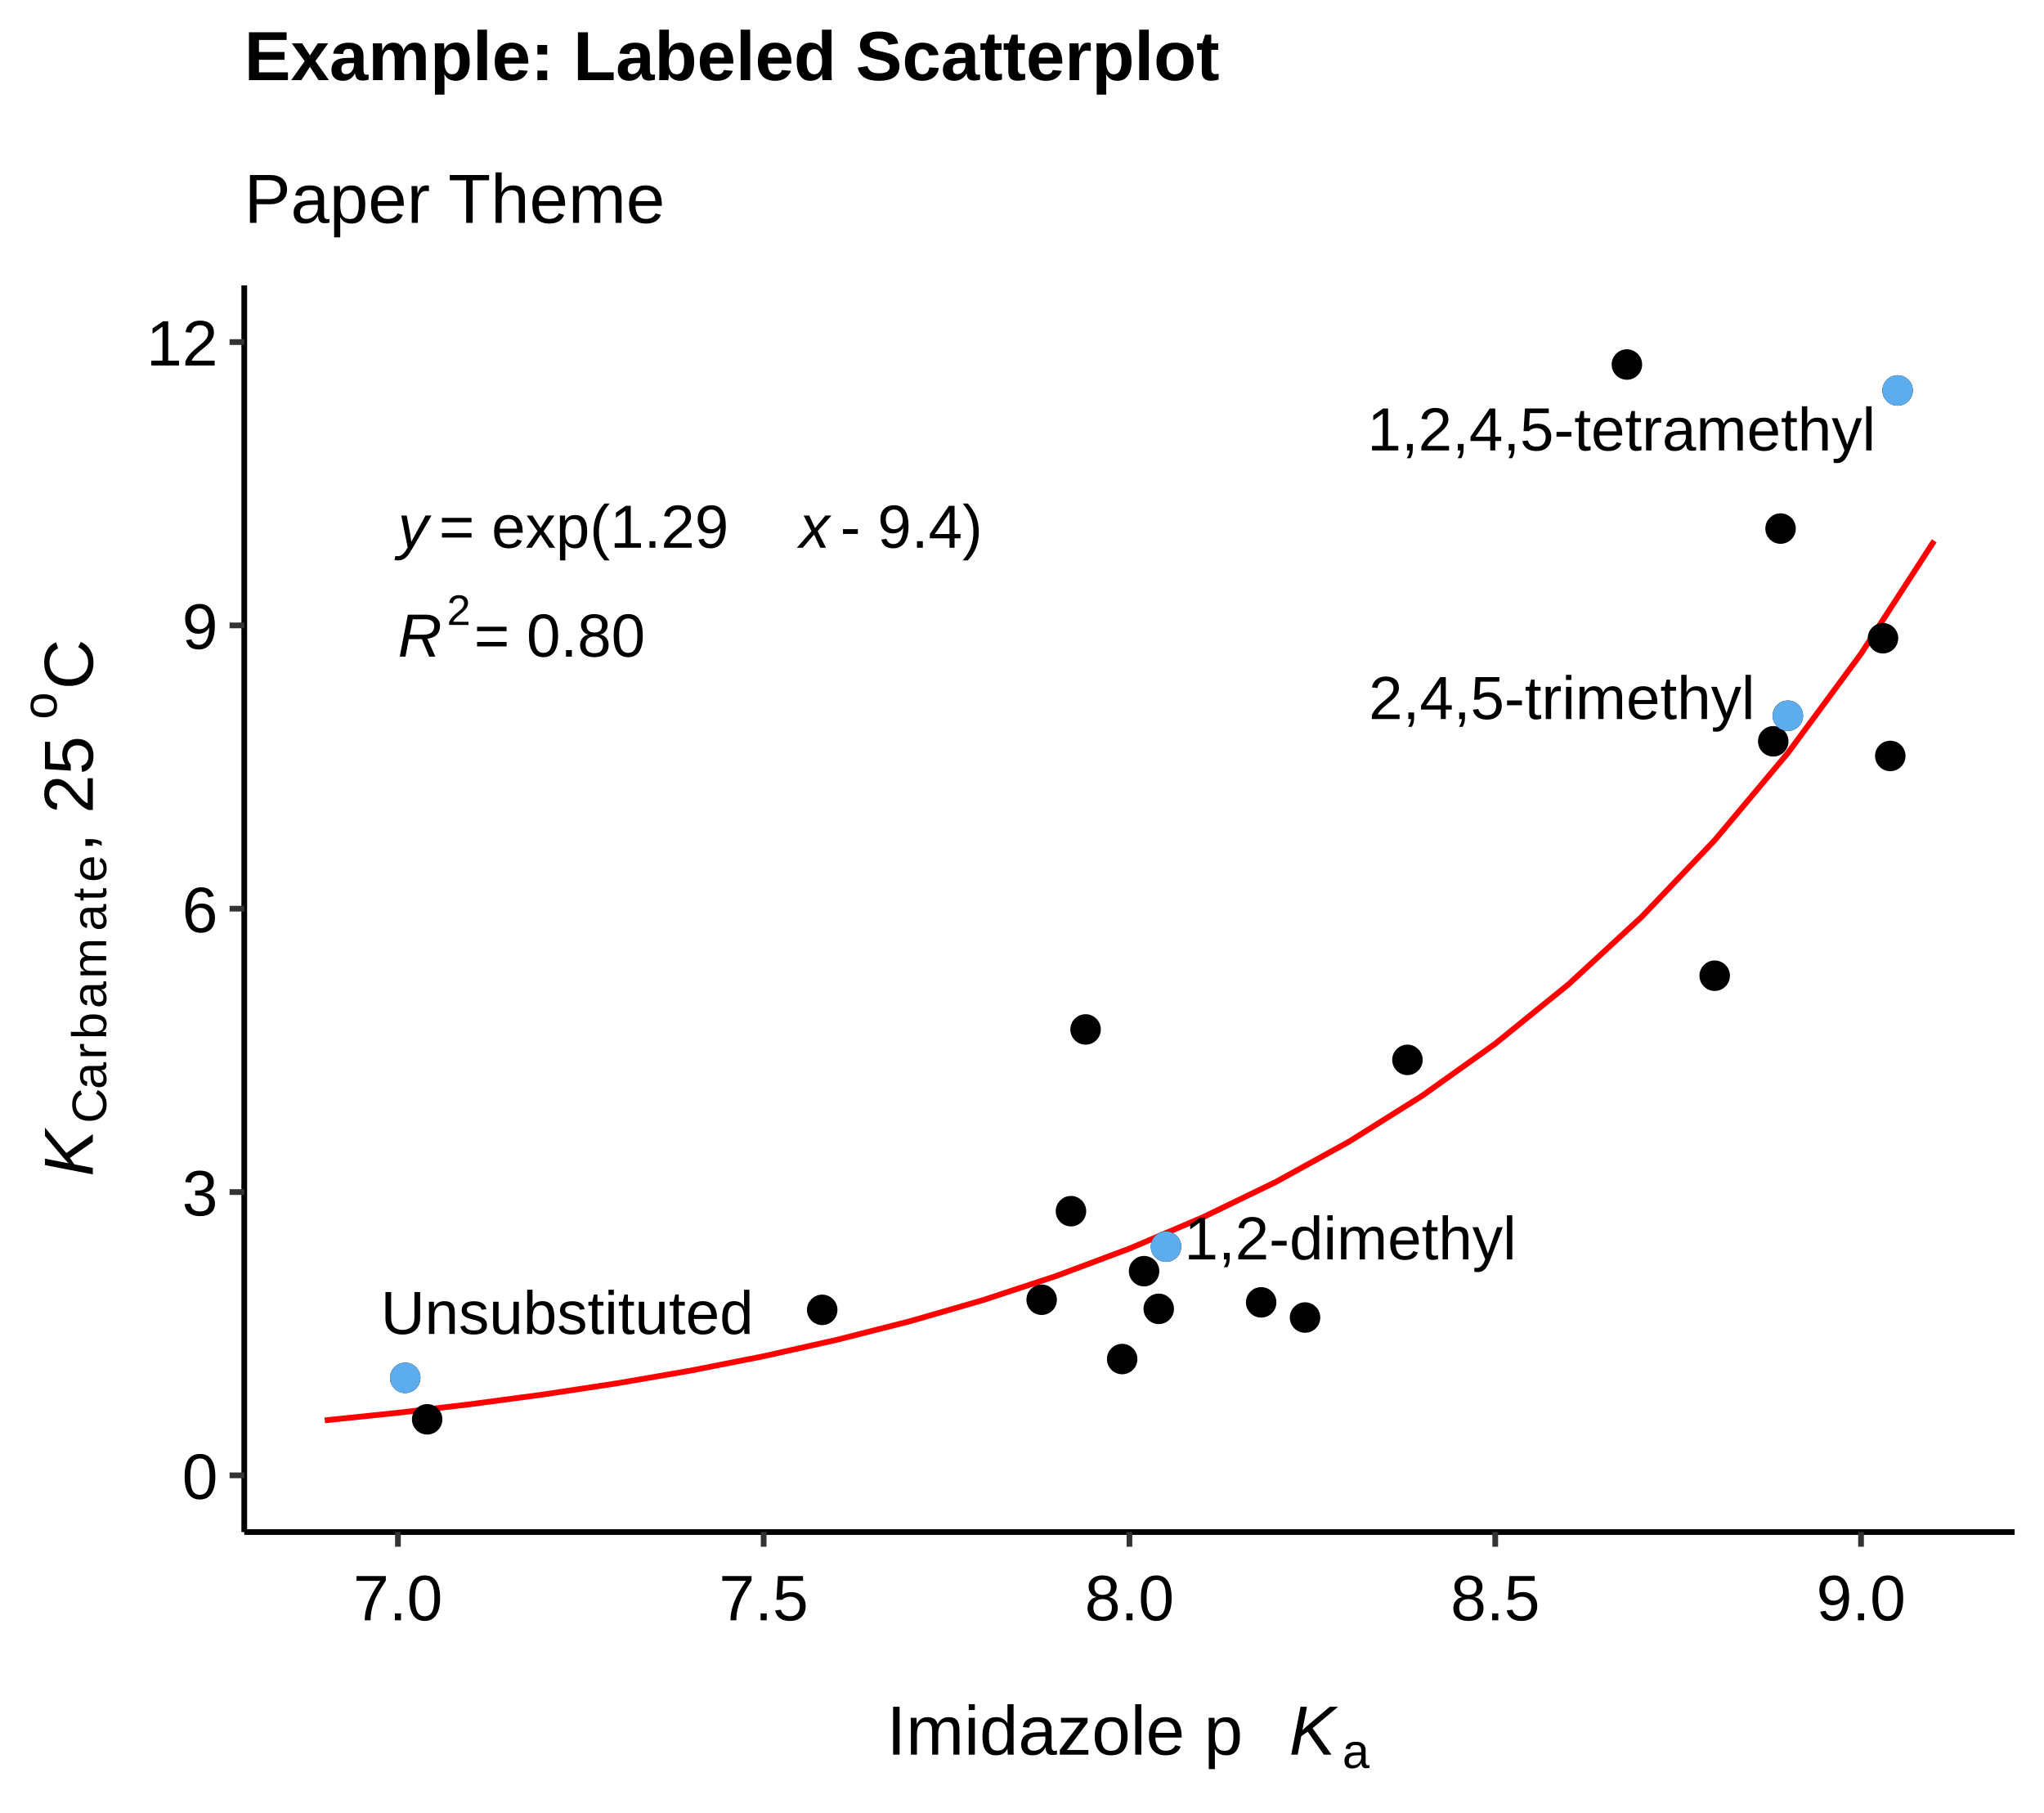
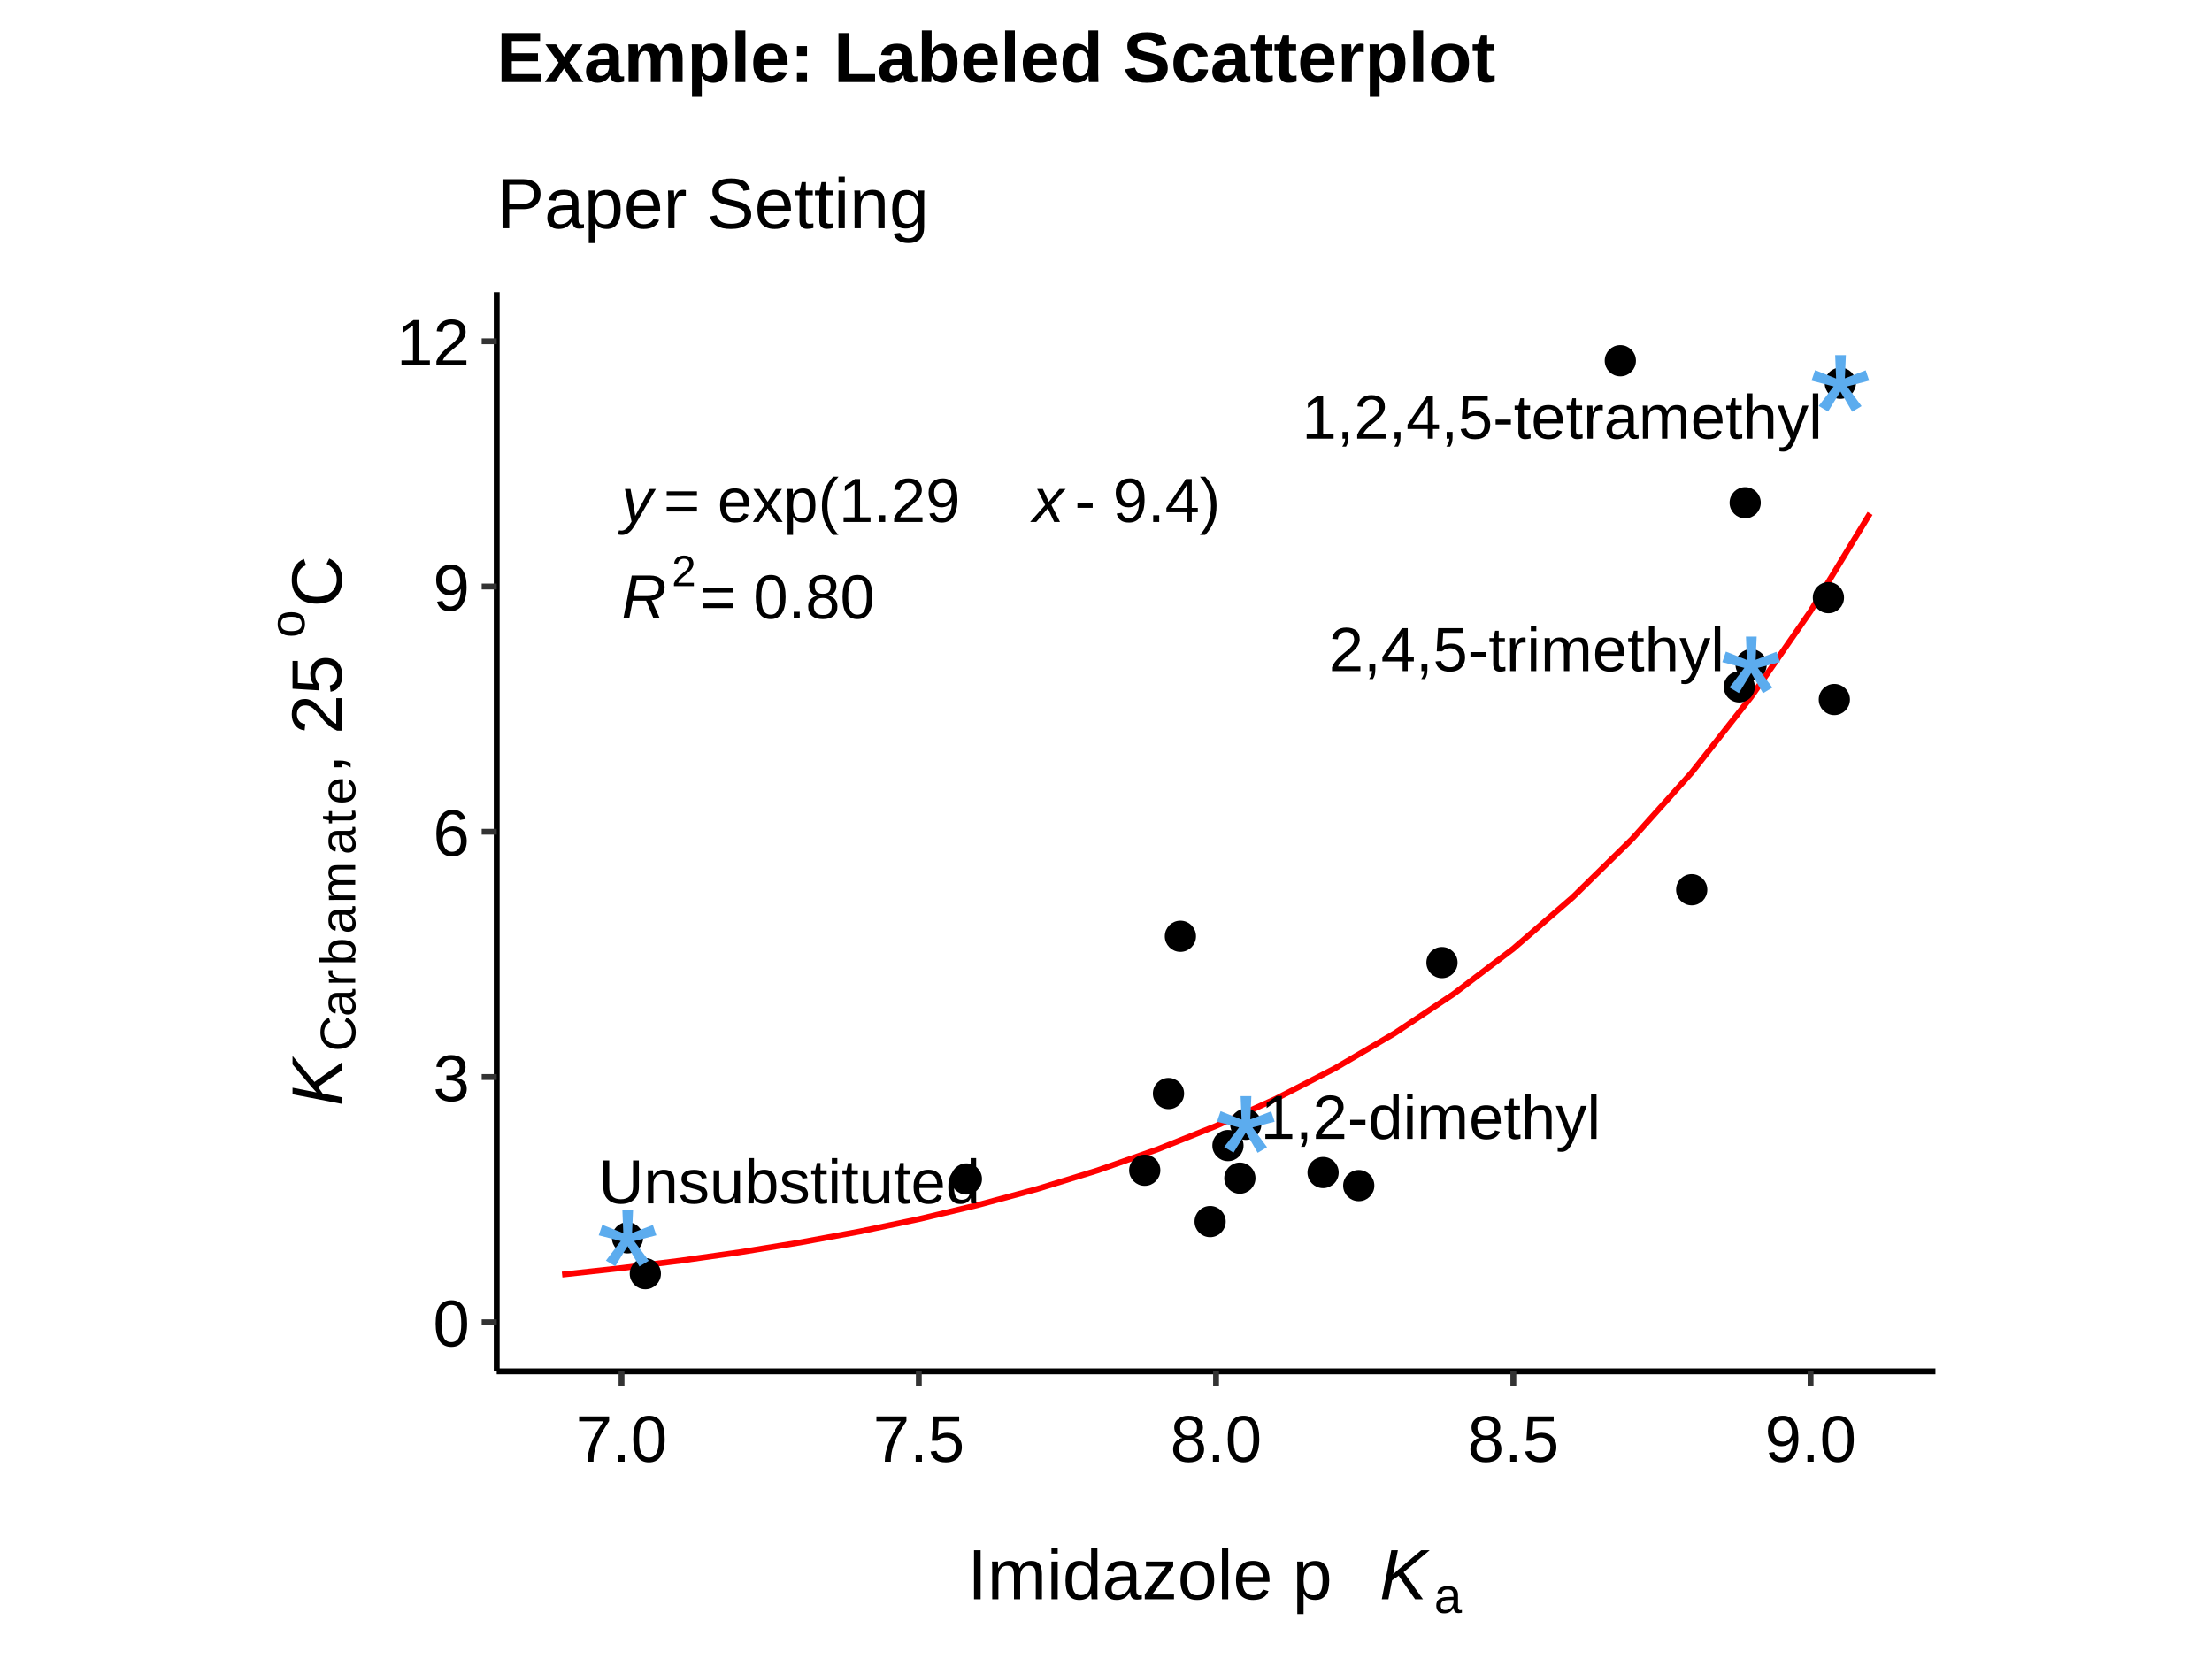
- <svg xmlns="http://www.w3.org/2000/svg" class="svglite" width="381.60pt" height="338.40pt" viewBox="0 0 381.60 338.40">
+ <svg xmlns="http://www.w3.org/2000/svg" class="svglite" width="403.20pt" height="302.40pt" viewBox="0 0 403.20 302.40">
  <defs>
    <style type="text/css">
    .svglite line, .svglite polyline, .svglite polygon, .svglite path, .svglite rect, .svglite circle {
      fill: none;
      stroke: #000000;
      stroke-linecap: round;
      stroke-linejoin: round;
      stroke-miterlimit: 10.00;
    }
  </style>
  </defs>
  <rect width="100%" height="100%" style="stroke: none; fill: #FFFFFF;" />
  <defs>
-     <clipPath id="cpMC4wMHwzODEuNjB8MC4wMHwzMzguNDA=">
-       <rect x="0.00" y="0.00" width="381.60" height="338.40" />
+     <clipPath id="cpMC4wMHw0MDMuMjB8MC4wMHwzMDIuNDA=">
+       <rect x="0.00" y="0.00" width="403.20" height="302.40" />
    </clipPath>
  </defs>
-   <g clip-path="url(#cpMC4wMHwzODEuNjB8MC4wMHwzMzguNDA=)">
-     <rect x="0.00" y="0" width="381.60" height="338.40" style="stroke-width: 1.07; stroke: #FFFFFF; fill: #FFFFFF;" />
-   </g>
+   <g clip-path="url(#cpMC4wMHw0MDMuMjB8MC4wMHwzMDIuNDA=)">
+ </g>
  <defs>
-     <clipPath id="cpNDUuNjB8Mzc2LjEyfDUzLjI3fDI4NS45Ng==">
-       <rect x="45.60" y="53.27" width="330.52" height="232.69" />
+     <clipPath id="cpNDQuOTN8MzU4LjI3fDAuMDB8MzAyLjQw">
+       <rect x="44.93" y="0.00" width="313.33" height="302.40" />
    </clipPath>
  </defs>
-   <g clip-path="url(#cpNDUuNjB8Mzc2LjEyfDUzLjI3fDI4NS45Ng==)">
-     <polyline points="60.63,265.11 74.29,263.70 87.94,262.09 101.60,260.26 115.26,258.19 128.92,255.83 142.57,253.14 156.23,250.08 169.89,246.61 183.55,242.66 197.20,238.16 210.86,233.05 224.52,227.23 238.18,220.62 251.84,213.10 265.49,204.54 279.15,194.81 292.81,183.74 306.47,171.15 320.12,156.83 333.78,140.55 347.44,122.02 361.10,100.95 " style="stroke-width: 1.07; stroke: #FF0000; stroke-linecap: butt;" />
-     <circle cx="75.65" cy="257.18" r="2.49" style="stroke-width: 0.71; fill: #000000;" />
-     <circle cx="79.75" cy="264.92" r="2.49" style="stroke-width: 0.71; fill: #000000;" />
-     <circle cx="199.94" cy="226.07" r="2.49" style="stroke-width: 0.71; fill: #000000;" />
-     <circle cx="194.47" cy="242.60" r="2.49" style="stroke-width: 0.71; fill: #000000;" />
-     <circle cx="153.50" cy="244.49" r="2.49" style="stroke-width: 0.71; fill: #000000;" />
-     <circle cx="217.69" cy="232.69" r="2.49" style="stroke-width: 0.71; fill: #000000;" />
-     <circle cx="262.76" cy="197.83" r="2.49" style="stroke-width: 0.71; fill: #000000;" />
-     <circle cx="333.78" cy="133.59" r="2.49" style="stroke-width: 0.71; fill: #000000;" />
-     <circle cx="331.05" cy="138.37" r="2.49" style="stroke-width: 0.71; fill: #000000;" />
-     <circle cx="213.59" cy="237.27" r="2.49" style="stroke-width: 0.71; fill: #000000;" />
-     <circle cx="243.64" cy="245.92" r="2.49" style="stroke-width: 0.71; fill: #000000;" />
-     <circle cx="235.45" cy="243.09" r="2.49" style="stroke-width: 0.71; fill: #000000;" />
-     <circle cx="216.33" cy="244.30" r="2.49" style="stroke-width: 0.71; fill: #000000;" />
-     <circle cx="202.67" cy="192.15" r="2.49" style="stroke-width: 0.71; fill: #000000;" />
-     <circle cx="209.50" cy="253.67" r="2.49" style="stroke-width: 0.71; fill: #000000;" />
-     <circle cx="354.27" cy="72.88" r="2.49" style="stroke-width: 0.71; fill: #000000;" />
-     <circle cx="303.73" cy="68.04" r="2.49" style="stroke-width: 0.71; fill: #000000;" />
-     <circle cx="332.42" cy="98.66" r="2.49" style="stroke-width: 0.71; fill: #000000;" />
-     <circle cx="320.12" cy="182.12" r="2.49" style="stroke-width: 0.71; fill: #000000;" />
-     <circle cx="351.54" cy="119.13" r="2.49" style="stroke-width: 0.71; fill: #000000;" />
-     <circle cx="352.90" cy="141.10" r="2.49" style="stroke-width: 0.71; fill: #000000;" />
-     <text x="74.29" y="102.24" style="font-size: 11.38px; font-style: italic; font-family: Liberation Sans;" textLength="6.73px" lengthAdjust="spacingAndGlyphs">y</text>
-     <text x="81.95" y="102.24" style="font-size: 11.38px; font-family: Liberation Sans;" textLength="67.27px" lengthAdjust="spacingAndGlyphs"> = exp(1.29</text>
-     <text x="149.22" y="102.24" style="font-size: 11.38px; font-style: italic; font-family: Liberation Sans;" textLength="6.73px" lengthAdjust="spacingAndGlyphs">x</text>
-     <text x="156.88" y="102.24" style="font-size: 11.38px; font-family: Liberation Sans;" textLength="33.85px" lengthAdjust="spacingAndGlyphs"> - 9.4)</text>
-     <text x="74.29" y="122.56" style="font-size: 11.38px; font-style: italic; font-family: Liberation Sans;" textLength="7.91px" lengthAdjust="spacingAndGlyphs">R</text>
-     <text x="83.43" y="116.65" style="font-size: 7.97px; font-family: Liberation Sans;" textLength="5.06px" lengthAdjust="spacingAndGlyphs">2</text>
-     <text x="88.50" y="122.56" style="font-size: 11.38px; font-family: Liberation Sans;" textLength="42.08px" lengthAdjust="spacingAndGlyphs"> = 0.80</text>
-     <text x="71.09" y="248.99" style="font-size: 11.38px; font-family: Liberation Sans;" textLength="79.79px" lengthAdjust="spacingAndGlyphs">Unsubstituted</text>
-     <text x="221.11" y="235.08" style="font-size: 11.38px; font-family: Liberation Sans;" textLength="72.22px" lengthAdjust="spacingAndGlyphs">1,2-dimethyl</text>
-     <text x="327.64" y="134.21" text-anchor="end" style="font-size: 11.38px; font-family: Liberation Sans;" textLength="84.99px" lengthAdjust="spacingAndGlyphs">2,4,5-trimethyl</text>
-     <text x="350.17" y="84.08" text-anchor="end" style="font-size: 11.38px; font-family: Liberation Sans;" textLength="111.11px" lengthAdjust="spacingAndGlyphs">1,2,4,5-tetramethyl</text>
-     <circle cx="75.65" cy="257.18" r="2.49" style="stroke-width: 0.71; stroke: #5CACEE; fill: #5CACEE;" />
-     <circle cx="217.69" cy="232.69" r="2.49" style="stroke-width: 0.71; stroke: #5CACEE; fill: #5CACEE;" />
-     <circle cx="333.78" cy="133.59" r="2.49" style="stroke-width: 0.71; stroke: #5CACEE; fill: #5CACEE;" />
-     <circle cx="354.27" cy="72.88" r="2.49" style="stroke-width: 0.71; stroke: #5CACEE; fill: #5CACEE;" />
+   <g clip-path="url(#cpNDQuOTN8MzU4LjI3fDAuMDB8MzAyLjQw)">
+     <rect x="44.93" y="0.00" width="313.33" height="302.40" style="stroke-width: 1.07; stroke: #FFFFFF; fill: #FFFFFF;" />
  </g>
-   <g clip-path="url(#cpMC4wMHwzODEuNjB8MC4wMHwzMzguNDA=)">
-     <polyline points="45.60,285.96 45.60,53.27 " style="stroke-width: 1.07; stroke-linecap: butt;" />
-     <text x="40.67" y="279.76" text-anchor="end" style="font-size: 12.00px; font-family: Liberation Sans;" textLength="7.64px" lengthAdjust="spacingAndGlyphs">0</text>
-     <text x="40.67" y="226.87" text-anchor="end" style="font-size: 12.00px; font-family: Liberation Sans;" textLength="7.64px" lengthAdjust="spacingAndGlyphs">3</text>
-     <text x="40.67" y="173.99" text-anchor="end" style="font-size: 12.00px; font-family: Liberation Sans;" textLength="7.64px" lengthAdjust="spacingAndGlyphs">6</text>
-     <text x="40.67" y="121.10" text-anchor="end" style="font-size: 12.00px; font-family: Liberation Sans;" textLength="7.64px" lengthAdjust="spacingAndGlyphs">9</text>
-     <text x="40.67" y="68.22" text-anchor="end" style="font-size: 12.00px; font-family: Liberation Sans;" textLength="15.28px" lengthAdjust="spacingAndGlyphs">12</text>
-     <polyline points="42.86,275.38 45.60,275.38 " style="stroke-width: 1.07; stroke: #333333; stroke-linecap: butt;" />
-     <polyline points="42.86,222.50 45.60,222.50 " style="stroke-width: 1.07; stroke: #333333; stroke-linecap: butt;" />
-     <polyline points="42.86,169.61 45.60,169.61 " style="stroke-width: 1.07; stroke: #333333; stroke-linecap: butt;" />
-     <polyline points="42.86,116.73 45.60,116.73 " style="stroke-width: 1.07; stroke: #333333; stroke-linecap: butt;" />
-     <polyline points="42.86,63.85 45.60,63.85 " style="stroke-width: 1.07; stroke: #333333; stroke-linecap: butt;" />
-     <polyline points="45.60,285.96 376.12,285.96 " style="stroke-width: 1.07; stroke-linecap: butt;" />
-     <polyline points="74.29,288.70 74.29,285.96 " style="stroke-width: 1.07; stroke: #333333; stroke-linecap: butt;" />
-     <polyline points="142.57,288.70 142.57,285.96 " style="stroke-width: 1.07; stroke: #333333; stroke-linecap: butt;" />
-     <polyline points="210.86,288.70 210.86,285.96 " style="stroke-width: 1.07; stroke: #333333; stroke-linecap: butt;" />
-     <polyline points="279.15,288.70 279.15,285.96 " style="stroke-width: 1.07; stroke: #333333; stroke-linecap: butt;" />
-     <polyline points="347.44,288.70 347.44,285.96 " style="stroke-width: 1.07; stroke: #333333; stroke-linecap: butt;" />
-     <text x="74.29" y="302.43" text-anchor="middle" style="font-size: 12.00px; font-family: Liberation Sans;" textLength="19.09px" lengthAdjust="spacingAndGlyphs">7.0</text>
-     <text x="142.57" y="302.43" text-anchor="middle" style="font-size: 12.00px; font-family: Liberation Sans;" textLength="19.09px" lengthAdjust="spacingAndGlyphs">7.5</text>
-     <text x="210.86" y="302.43" text-anchor="middle" style="font-size: 12.00px; font-family: Liberation Sans;" textLength="19.09px" lengthAdjust="spacingAndGlyphs">8.0</text>
-     <text x="279.15" y="302.43" text-anchor="middle" style="font-size: 12.00px; font-family: Liberation Sans;" textLength="19.09px" lengthAdjust="spacingAndGlyphs">8.5</text>
-     <text x="347.44" y="302.43" text-anchor="middle" style="font-size: 12.00px; font-family: Liberation Sans;" textLength="19.09px" lengthAdjust="spacingAndGlyphs">9.0</text>
-     <text x="165.54" y="327.51" style="font-size: 13.00px; font-family: Liberation Sans;" textLength="75.12px" lengthAdjust="spacingAndGlyphs">Imidazole p</text>
-     <text x="240.66" y="327.51" style="font-size: 13.00px; font-style: italic; font-family: Liberation Sans;" textLength="8.52px" lengthAdjust="spacingAndGlyphs">K</text>
-     <text x="250.61" y="330.00" style="font-size: 9.10px; font-family: Liberation Sans;" textLength="5.57px" lengthAdjust="spacingAndGlyphs">a</text>
-     <text transform="translate(17.33,219.61) rotate(-90)" style="font-size: 13.00px; font-style: italic; font-family: Liberation Sans;" textLength="8.52px" lengthAdjust="spacingAndGlyphs">K</text>
-     <text transform="translate(19.82,209.67) rotate(-90)" style="font-size: 9.10px; font-family: Liberation Sans;" textLength="6.35px" lengthAdjust="spacingAndGlyphs">C</text>
-     <text transform="translate(19.82,203.32) rotate(-90)" style="font-size: 9.10px; font-family: Liberation Sans;" textLength="5.57px" lengthAdjust="spacingAndGlyphs">a</text>
-     <text transform="translate(19.82,197.74) rotate(-90)" style="font-size: 9.10px; font-family: Liberation Sans;" textLength="3.74px" lengthAdjust="spacingAndGlyphs">r</text>
-     <text transform="translate(19.82,194.01) rotate(-90)" style="font-size: 9.10px; font-family: Liberation Sans;" textLength="5.77px" lengthAdjust="spacingAndGlyphs">b</text>
-     <text transform="translate(19.82,188.23) rotate(-90)" style="font-size: 9.10px; font-family: Liberation Sans;" textLength="5.57px" lengthAdjust="spacingAndGlyphs">a</text>
-     <text transform="translate(19.82,182.66) rotate(-90)" style="font-size: 9.10px; font-family: Liberation Sans;" textLength="8.86px" lengthAdjust="spacingAndGlyphs">m</text>
-     <text transform="translate(19.82,173.80) rotate(-90)" style="font-size: 9.10px; font-family: Liberation Sans;" textLength="5.57px" lengthAdjust="spacingAndGlyphs">a</text>
-     <text transform="translate(19.82,168.23) rotate(-90)" style="font-size: 9.10px; font-family: Liberation Sans;" textLength="3.56px" lengthAdjust="spacingAndGlyphs">t</text>
-     <text transform="translate(19.82,164.67) rotate(-90)" style="font-size: 9.10px; font-family: Liberation Sans;" textLength="5.59px" lengthAdjust="spacingAndGlyphs">e</text>
-     <text transform="translate(17.33,159.07) rotate(-90)" style="font-size: 13.00px; font-family: Liberation Sans;" textLength="24.81px" lengthAdjust="spacingAndGlyphs">, 25</text>
-     <text transform="translate(10.57,134.26) rotate(-90)" style="font-size: 9.10px; font-family: Liberation Sans;" textLength="5.57px" lengthAdjust="spacingAndGlyphs">o</text>
-     <text transform="translate(17.33,128.69) rotate(-90)" style="font-size: 13.00px; font-family: Liberation Sans;" textLength="9.08px" lengthAdjust="spacingAndGlyphs">C</text>
-     <text x="45.60" y="41.60" style="font-size: 13.00px; font-family: Liberation Sans;" textLength="85.81px" lengthAdjust="spacingAndGlyphs">Paper Theme</text>
-     <text x="45.60" y="14.96" style="font-size: 13.00px; font-weight: bold; font-family: Liberation Sans;" textLength="216.66px" lengthAdjust="spacingAndGlyphs">Example: Labeled Scatterplot</text>
+   <g clip-path="url(#cpMC4wMHw0MDMuMjB8MC4wMHwzMDIuNDA=)">
+ </g>
+   <defs>
+     <clipPath id="cpOTAuNTR8MzUyLjc5fDUzLjI3fDI0OS45Ng==">
+       <rect x="90.54" y="53.27" width="262.25" height="196.69" />
+     </clipPath>
+   </defs>
+   <g clip-path="url(#cpOTAuNTR8MzUyLjc5fDUzLjI3fDI0OS45Ng==)">
+     <polyline points="102.46,232.33 113.29,231.14 124.13,229.78 134.97,228.24 145.80,226.48 156.64,224.49 167.48,222.22 178.32,219.63 189.15,216.70 199.99,213.36 210.83,209.56 221.66,205.23 232.50,200.32 243.34,194.73 254.17,188.37 265.01,181.14 275.85,172.91 286.68,163.55 297.52,152.91 308.36,140.81 319.19,127.04 330.03,111.39 340.87,93.58 " style="stroke-width: 1.07; stroke: #FF0000; stroke-linecap: butt;" />
+     <circle cx="114.38" cy="225.63" r="2.49" style="stroke-width: 0.71; fill: #000000;" />
+     <circle cx="117.63" cy="232.17" r="2.49" style="stroke-width: 0.71; fill: #000000;" />
+     <circle cx="212.99" cy="199.33" r="2.49" style="stroke-width: 0.71; fill: #000000;" />
+     <circle cx="208.66" cy="213.31" r="2.49" style="stroke-width: 0.71; fill: #000000;" />
+     <circle cx="176.15" cy="214.90" r="2.49" style="stroke-width: 0.71; fill: #000000;" />
+     <circle cx="227.08" cy="204.93" r="2.49" style="stroke-width: 0.71; fill: #000000;" />
+     <circle cx="262.84" cy="175.46" r="2.49" style="stroke-width: 0.71; fill: #000000;" />
+     <circle cx="319.19" cy="121.16" r="2.49" style="stroke-width: 0.71; fill: #000000;" />
+     <circle cx="317.03" cy="125.20" r="2.49" style="stroke-width: 0.71; fill: #000000;" />
+     <circle cx="223.83" cy="208.81" r="2.49" style="stroke-width: 0.71; fill: #000000;" />
+     <circle cx="247.67" cy="216.11" r="2.49" style="stroke-width: 0.71; fill: #000000;" />
+     <circle cx="241.17" cy="213.73" r="2.49" style="stroke-width: 0.71; fill: #000000;" />
+     <circle cx="226.00" cy="214.75" r="2.49" style="stroke-width: 0.71; fill: #000000;" />
+     <circle cx="215.16" cy="170.66" r="2.49" style="stroke-width: 0.71; fill: #000000;" />
+     <circle cx="220.58" cy="222.67" r="2.49" style="stroke-width: 0.71; fill: #000000;" />
+     <circle cx="335.45" cy="69.85" r="2.49" style="stroke-width: 0.71; fill: #000000;" />
+     <circle cx="295.35" cy="65.75" r="2.49" style="stroke-width: 0.71; fill: #000000;" />
+     <circle cx="318.11" cy="91.64" r="2.49" style="stroke-width: 0.71; fill: #000000;" />
+     <circle cx="308.36" cy="162.18" r="2.49" style="stroke-width: 0.71; fill: #000000;" />
+     <circle cx="333.28" cy="108.94" r="2.49" style="stroke-width: 0.71; fill: #000000;" />
+     <circle cx="334.36" cy="127.51" r="2.49" style="stroke-width: 0.71; fill: #000000;" />
+     <text x="113.29" y="95.14" style="font-size: 11.38px; font-style: italic; font-family: Liberation Sans;" textLength="6.73px" lengthAdjust="spacingAndGlyphs">y</text>
+     <text x="120.96" y="95.14" style="font-size: 11.38px; font-family: Liberation Sans;" textLength="67.27px" lengthAdjust="spacingAndGlyphs"> = exp(1.29</text>
+     <text x="188.23" y="95.14" style="font-size: 11.38px; font-style: italic; font-family: Liberation Sans;" textLength="6.73px" lengthAdjust="spacingAndGlyphs">x</text>
+     <text x="195.89" y="95.14" style="font-size: 11.38px; font-family: Liberation Sans;" textLength="33.85px" lengthAdjust="spacingAndGlyphs"> - 9.4)</text>
+     <text x="113.29" y="112.74" style="font-size: 11.38px; font-style: italic; font-family: Liberation Sans;" textLength="7.91px" lengthAdjust="spacingAndGlyphs">R</text>
+     <text x="122.44" y="106.83" style="font-size: 7.97px; font-family: Liberation Sans;" textLength="5.06px" lengthAdjust="spacingAndGlyphs">2</text>
+     <text x="127.51" y="112.74" style="font-size: 11.38px; font-family: Liberation Sans;" textLength="42.08px" lengthAdjust="spacingAndGlyphs"> = 0.80</text>
+     <text x="109.11" y="219.35" style="font-size: 11.38px; font-family: Liberation Sans;" textLength="79.79px" lengthAdjust="spacingAndGlyphs">Unsubstituted</text>
+     <text x="229.79" y="207.59" style="font-size: 11.38px; font-family: Liberation Sans;" textLength="72.22px" lengthAdjust="spacingAndGlyphs">1,2-dimethyl</text>
+     <text x="314.32" y="122.33" text-anchor="end" style="font-size: 11.38px; font-family: Liberation Sans;" textLength="84.99px" lengthAdjust="spacingAndGlyphs">2,4,5-trimethyl</text>
+     <text x="332.20" y="79.95" text-anchor="end" style="font-size: 11.38px; font-family: Liberation Sans;" textLength="111.11px" lengthAdjust="spacingAndGlyphs">1,2,4,5-tetramethyl</text>
+     <text x="114.38" y="240.75" text-anchor="middle" style="font-size: 29.40px; fill: #5CACEE; font-family: Liberation Sans;" textLength="14.70px" lengthAdjust="spacingAndGlyphs">*</text>
+     <text x="227.08" y="220.04" text-anchor="middle" style="font-size: 29.40px; fill: #5CACEE; font-family: Liberation Sans;" textLength="14.70px" lengthAdjust="spacingAndGlyphs">*</text>
+     <text x="319.19" y="136.27" text-anchor="middle" style="font-size: 29.40px; fill: #5CACEE; font-family: Liberation Sans;" textLength="14.70px" lengthAdjust="spacingAndGlyphs">*</text>
+     <text x="335.45" y="84.96" text-anchor="middle" style="font-size: 29.40px; fill: #5CACEE; font-family: Liberation Sans;" textLength="14.70px" lengthAdjust="spacingAndGlyphs">*</text>
+   </g>
+   <g clip-path="url(#cpMC4wMHw0MDMuMjB8MC4wMHwzMDIuNDA=)">
+     <polyline points="90.54,249.96 90.54,53.27 " style="stroke-width: 1.07; stroke-linecap: butt;" />
+     <text x="85.61" y="245.39" text-anchor="end" style="font-size: 12.00px; font-family: Liberation Sans;" textLength="7.64px" lengthAdjust="spacingAndGlyphs">0</text>
+     <text x="85.61" y="200.69" text-anchor="end" style="font-size: 12.00px; font-family: Liberation Sans;" textLength="7.64px" lengthAdjust="spacingAndGlyphs">3</text>
+     <text x="85.61" y="155.99" text-anchor="end" style="font-size: 12.00px; font-family: Liberation Sans;" textLength="7.64px" lengthAdjust="spacingAndGlyphs">6</text>
+     <text x="85.61" y="111.29" text-anchor="end" style="font-size: 12.00px; font-family: Liberation Sans;" textLength="7.64px" lengthAdjust="spacingAndGlyphs">9</text>
+     <text x="85.61" y="66.59" text-anchor="end" style="font-size: 12.00px; font-family: Liberation Sans;" textLength="15.28px" lengthAdjust="spacingAndGlyphs">12</text>
+     <polyline points="87.80,241.02 90.54,241.02 " style="stroke-width: 1.07; stroke: #333333; stroke-linecap: butt;" />
+     <polyline points="87.80,196.32 90.54,196.32 " style="stroke-width: 1.07; stroke: #333333; stroke-linecap: butt;" />
+     <polyline points="87.80,151.61 90.54,151.61 " style="stroke-width: 1.07; stroke: #333333; stroke-linecap: butt;" />
+     <polyline points="87.80,106.91 90.54,106.91 " style="stroke-width: 1.07; stroke: #333333; stroke-linecap: butt;" />
+     <polyline points="87.80,62.21 90.54,62.21 " style="stroke-width: 1.07; stroke: #333333; stroke-linecap: butt;" />
+     <polyline points="90.54,249.96 352.79,249.96 " style="stroke-width: 1.07; stroke-linecap: butt;" />
+     <polyline points="113.29,252.70 113.29,249.96 " style="stroke-width: 1.07; stroke: #333333; stroke-linecap: butt;" />
+     <polyline points="167.48,252.70 167.48,249.96 " style="stroke-width: 1.07; stroke: #333333; stroke-linecap: butt;" />
+     <polyline points="221.66,252.70 221.66,249.96 " style="stroke-width: 1.07; stroke: #333333; stroke-linecap: butt;" />
+     <polyline points="275.85,252.70 275.85,249.96 " style="stroke-width: 1.07; stroke: #333333; stroke-linecap: butt;" />
+     <polyline points="330.03,252.70 330.03,249.96 " style="stroke-width: 1.07; stroke: #333333; stroke-linecap: butt;" />
+     <text x="113.29" y="266.43" text-anchor="middle" style="font-size: 12.00px; font-family: Liberation Sans;" textLength="19.09px" lengthAdjust="spacingAndGlyphs">7.0</text>
+     <text x="167.48" y="266.43" text-anchor="middle" style="font-size: 12.00px; font-family: Liberation Sans;" textLength="19.09px" lengthAdjust="spacingAndGlyphs">7.5</text>
+     <text x="221.66" y="266.43" text-anchor="middle" style="font-size: 12.00px; font-family: Liberation Sans;" textLength="19.09px" lengthAdjust="spacingAndGlyphs">8.0</text>
+     <text x="275.85" y="266.43" text-anchor="middle" style="font-size: 12.00px; font-family: Liberation Sans;" textLength="19.09px" lengthAdjust="spacingAndGlyphs">8.5</text>
+     <text x="330.03" y="266.43" text-anchor="middle" style="font-size: 12.00px; font-family: Liberation Sans;" textLength="19.09px" lengthAdjust="spacingAndGlyphs">9.0</text>
+     <text x="176.34" y="291.51" style="font-size: 13.00px; font-family: Liberation Sans;" textLength="75.12px" lengthAdjust="spacingAndGlyphs">Imidazole p</text>
+     <text x="251.46" y="291.51" style="font-size: 13.00px; font-style: italic; font-family: Liberation Sans;" textLength="8.52px" lengthAdjust="spacingAndGlyphs">K</text>
+     <text x="261.41" y="294.00" style="font-size: 9.10px; font-family: Liberation Sans;" textLength="5.57px" lengthAdjust="spacingAndGlyphs">a</text>
+     <text transform="translate(62.26,201.61) rotate(-90)" style="font-size: 13.00px; font-style: italic; font-family: Liberation Sans;" textLength="8.52px" lengthAdjust="spacingAndGlyphs">K</text>
+     <text transform="translate(64.75,191.67) rotate(-90)" style="font-size: 9.10px; font-family: Liberation Sans;" textLength="6.35px" lengthAdjust="spacingAndGlyphs">C</text>
+     <text transform="translate(64.75,185.32) rotate(-90)" style="font-size: 9.10px; font-family: Liberation Sans;" textLength="5.57px" lengthAdjust="spacingAndGlyphs">a</text>
+     <text transform="translate(64.75,179.74) rotate(-90)" style="font-size: 9.10px; font-family: Liberation Sans;" textLength="3.74px" lengthAdjust="spacingAndGlyphs">r</text>
+     <text transform="translate(64.75,176.01) rotate(-90)" style="font-size: 9.10px; font-family: Liberation Sans;" textLength="5.77px" lengthAdjust="spacingAndGlyphs">b</text>
+     <text transform="translate(64.75,170.23) rotate(-90)" style="font-size: 9.10px; font-family: Liberation Sans;" textLength="5.57px" lengthAdjust="spacingAndGlyphs">a</text>
+     <text transform="translate(64.75,164.66) rotate(-90)" style="font-size: 9.10px; font-family: Liberation Sans;" textLength="8.86px" lengthAdjust="spacingAndGlyphs">m</text>
+     <text transform="translate(64.75,155.80) rotate(-90)" style="font-size: 9.10px; font-family: Liberation Sans;" textLength="5.57px" lengthAdjust="spacingAndGlyphs">a</text>
+     <text transform="translate(64.75,150.23) rotate(-90)" style="font-size: 9.10px; font-family: Liberation Sans;" textLength="3.56px" lengthAdjust="spacingAndGlyphs">t</text>
+     <text transform="translate(64.75,146.67) rotate(-90)" style="font-size: 9.10px; font-family: Liberation Sans;" textLength="5.59px" lengthAdjust="spacingAndGlyphs">e</text>
+     <text transform="translate(62.26,141.07) rotate(-90)" style="font-size: 13.00px; font-family: Liberation Sans;" textLength="24.81px" lengthAdjust="spacingAndGlyphs">, 25</text>
+     <text transform="translate(55.50,116.26) rotate(-90)" style="font-size: 9.10px; font-family: Liberation Sans;" textLength="5.57px" lengthAdjust="spacingAndGlyphs">o</text>
+     <text transform="translate(62.26,110.69) rotate(-90)" style="font-size: 13.00px; font-family: Liberation Sans;" textLength="9.08px" lengthAdjust="spacingAndGlyphs">C</text>
+     <text x="90.54" y="41.60" style="font-size: 13.00px; font-family: Liberation Sans;" textLength="87.52px" lengthAdjust="spacingAndGlyphs">Paper Setting</text>
+     <text x="90.54" y="14.96" style="font-size: 13.00px; font-weight: bold; font-family: Liberation Sans;" textLength="216.66px" lengthAdjust="spacingAndGlyphs">Example: Labeled Scatterplot</text>
  </g>
</svg>
